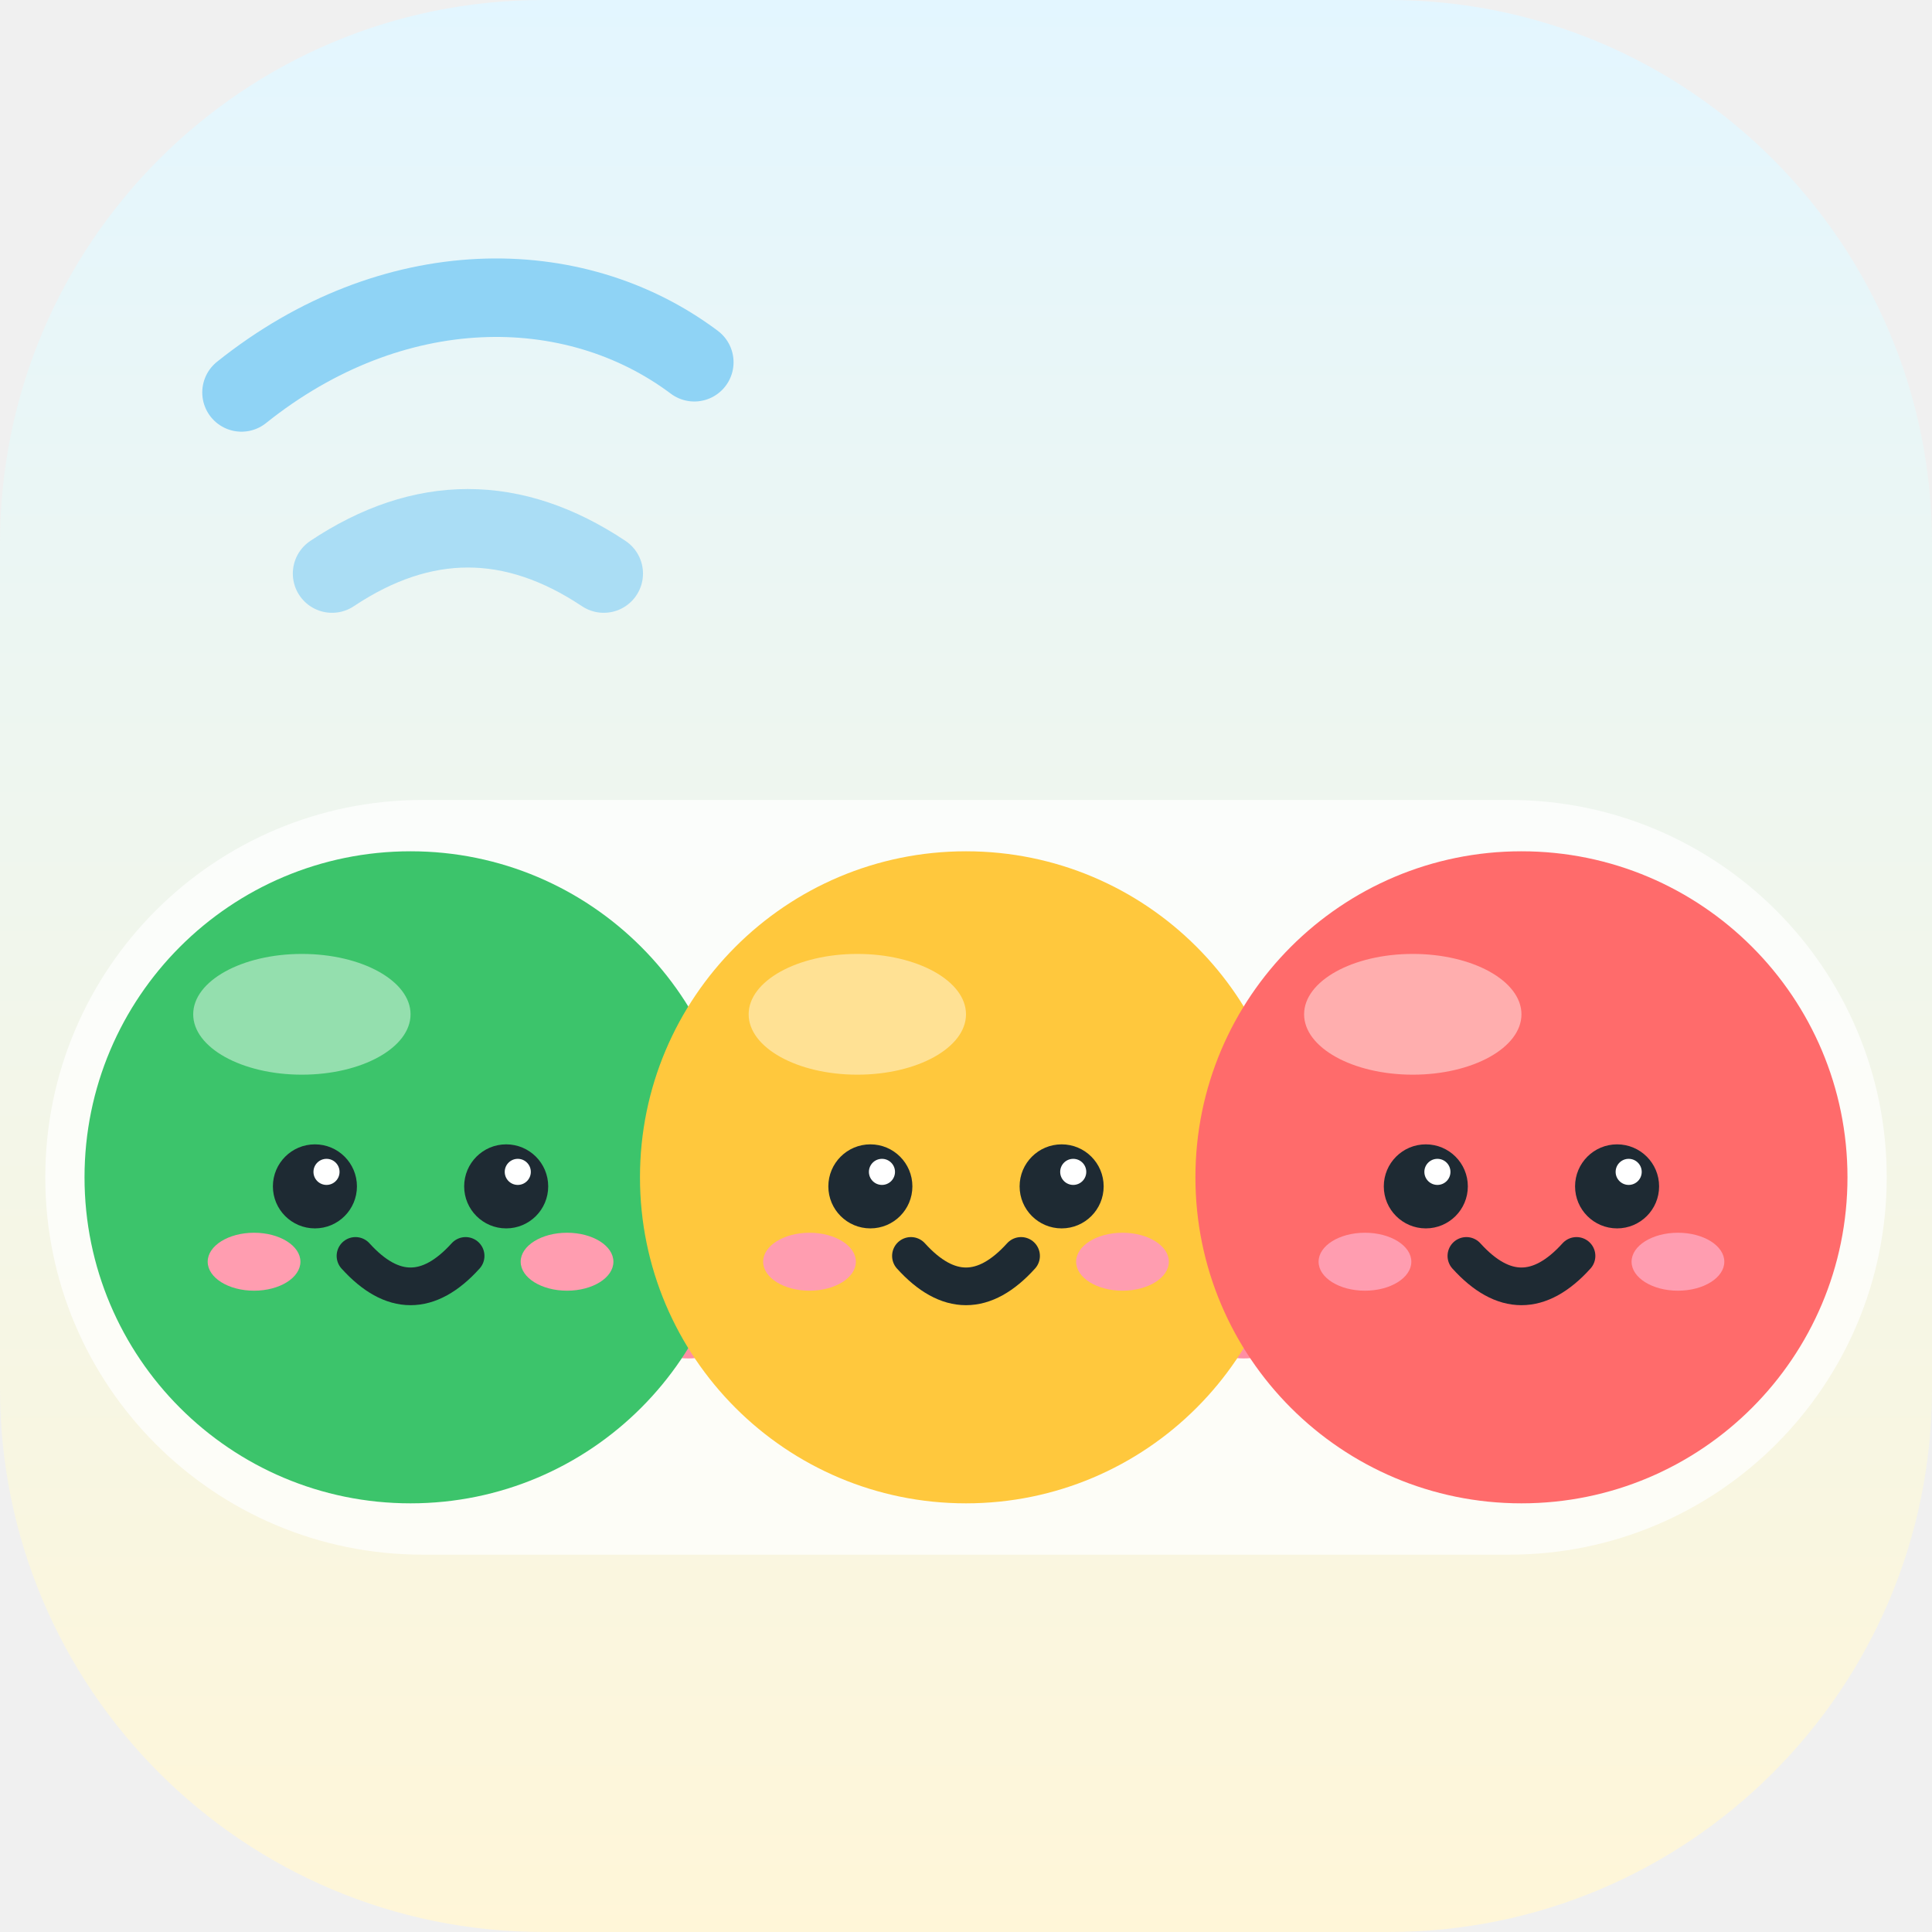
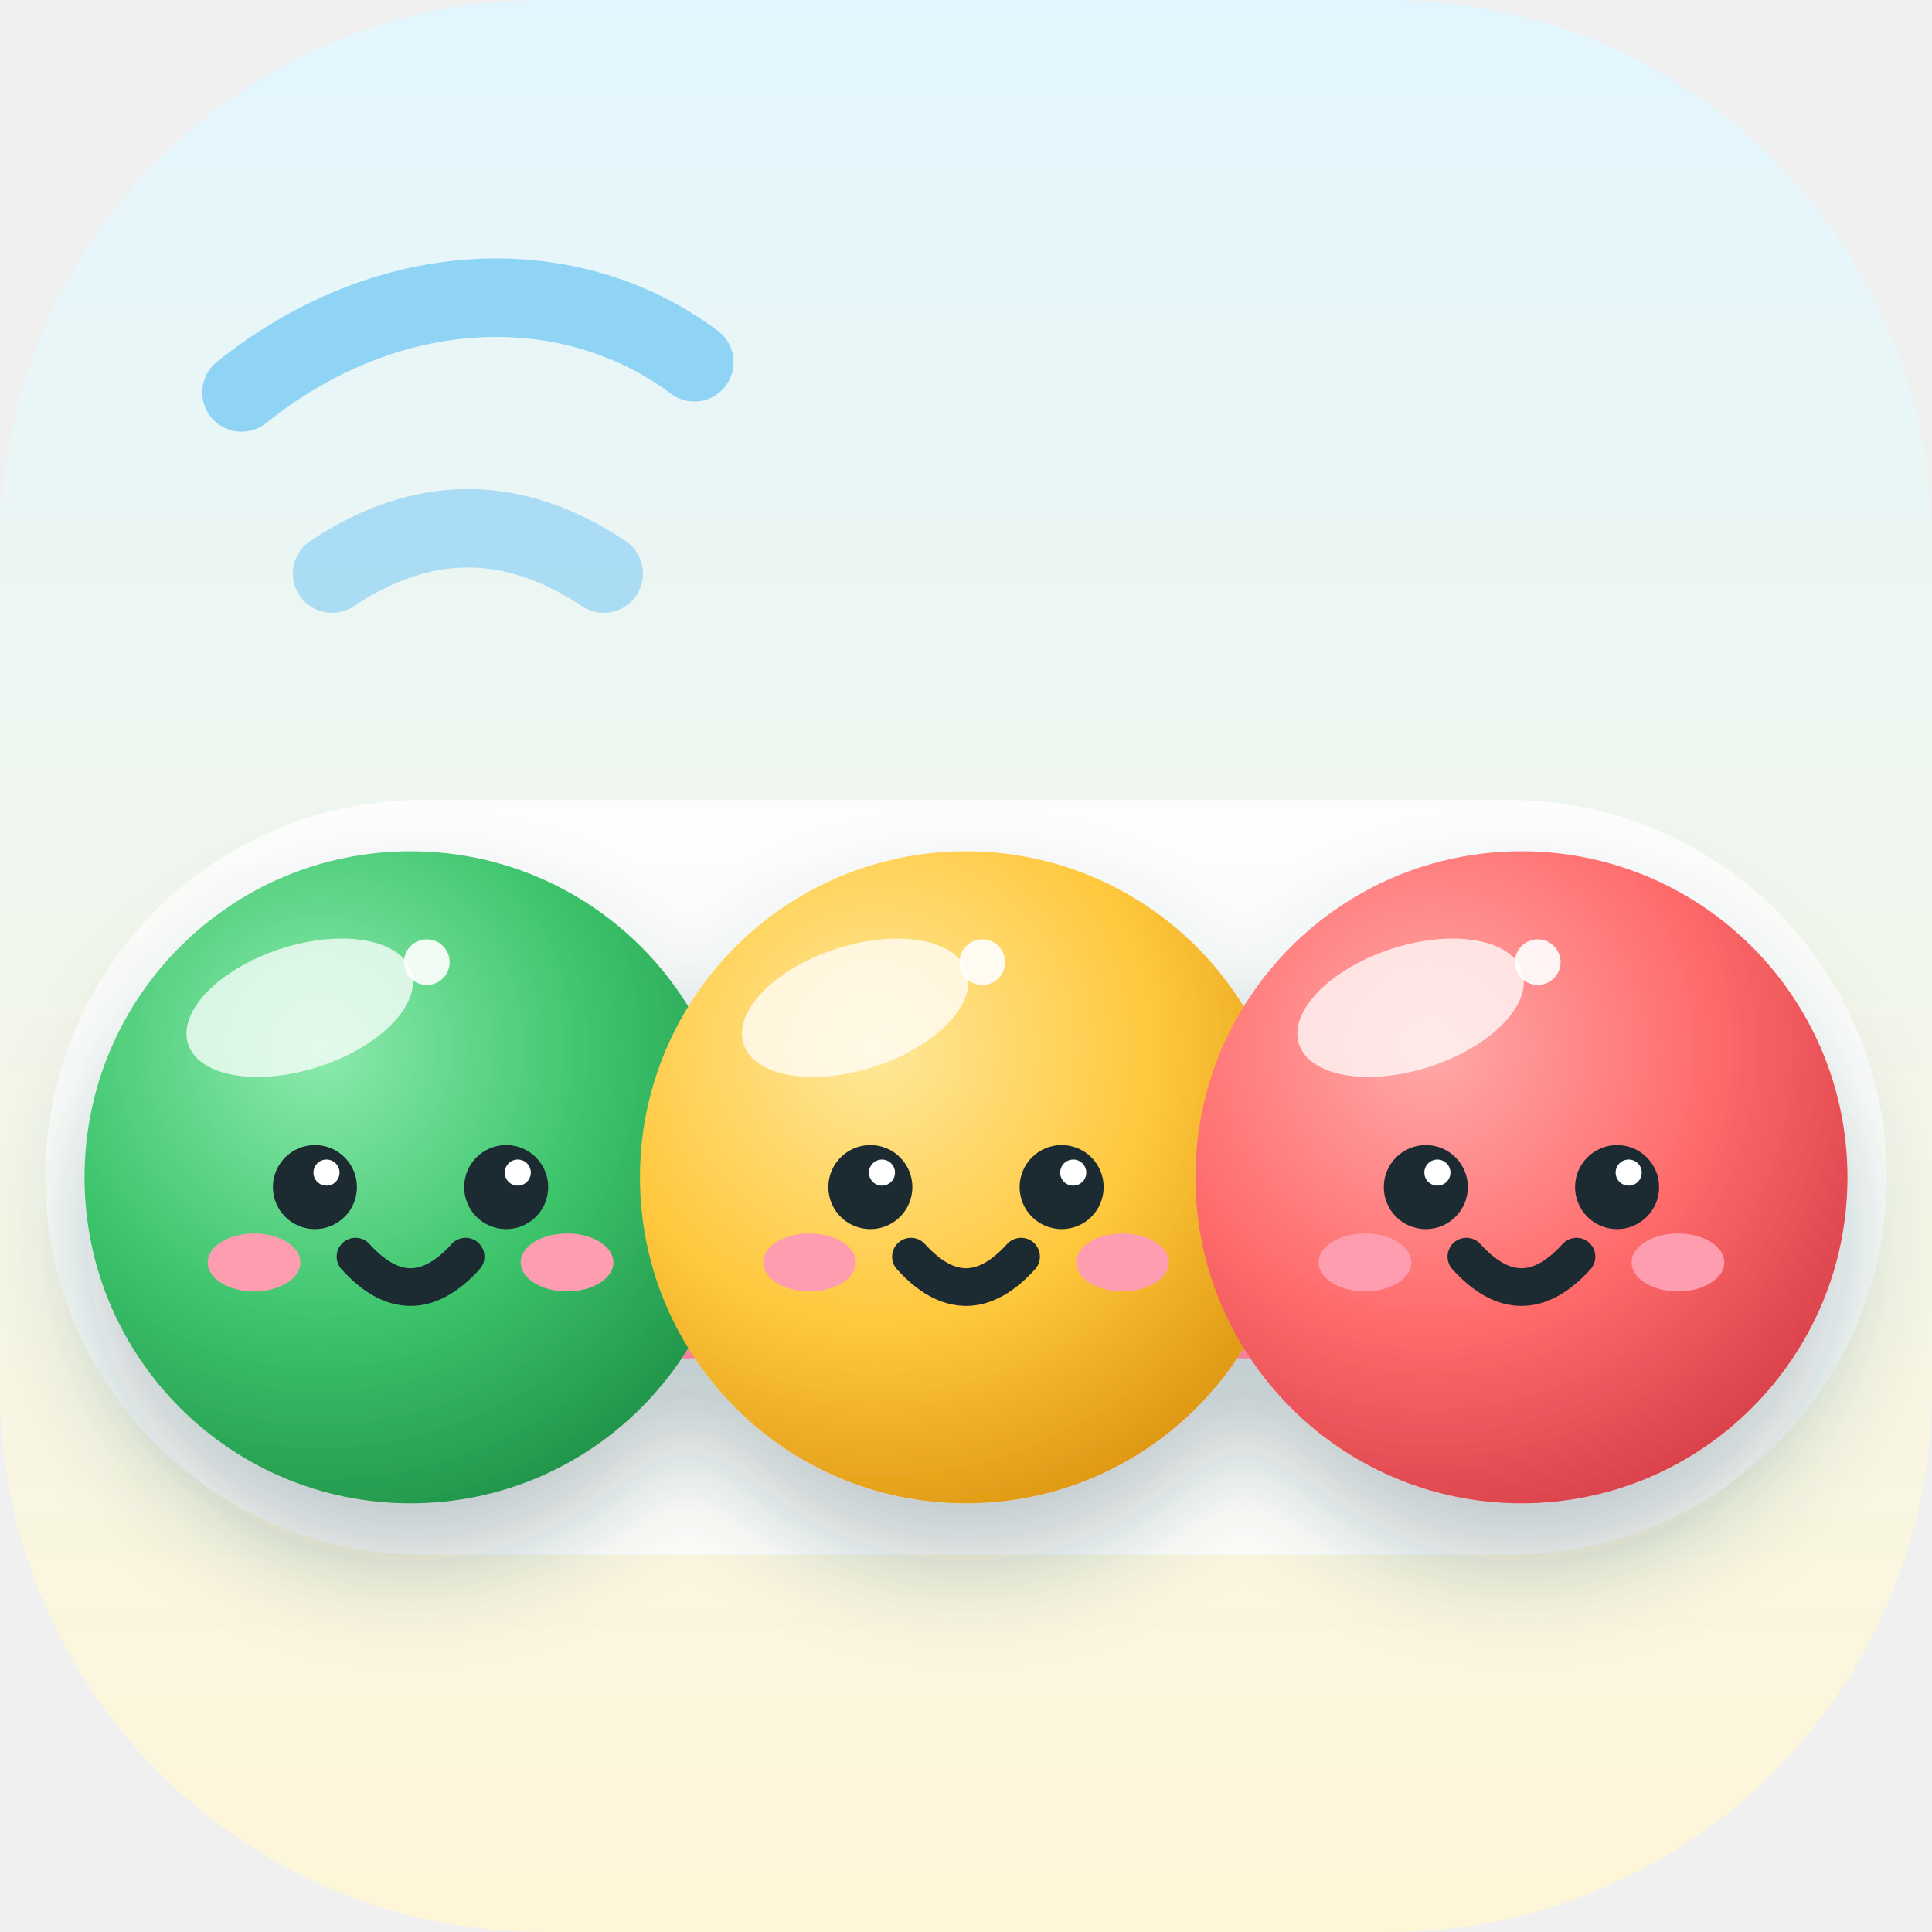
<svg xmlns="http://www.w3.org/2000/svg" viewBox="0 0 64 64" width="64" height="64" role="img" aria-label="서부온길이음">
  <g transform="translate(0 0) scale(1.0)">
    <defs>
      <linearGradient id="sgbg" x1="0" y1="0" x2="0" y2="1">
        <stop offset="0" stop-color="#E3F6FF" />
        <stop offset="1" stop-color="#FFF6D8" />
      </linearGradient>
+       <radialGradient id="sgbgxg" cx="36%" cy="30%" r="78%">
+         <stop offset="0" stop-color="#8DEBAE" />
+         <stop offset=".55" stop-color="#3CC46B" />
+         <stop offset="1" stop-color="#1F9148" />
+       </radialGradient>
+       <radialGradient id="sgbgxy" cx="36%" cy="30%" r="78%">
+         <stop offset="0" stop-color="#FFE89A" />
+         <stop offset=".55" stop-color="#FFC83D" />
+         <stop offset="1" stop-color="#DC9410" />
+       </radialGradient>
+       <radialGradient id="sgbgxr" cx="36%" cy="30%" r="78%">
+         <stop offset="0" stop-color="#FFA9A9" />
+         <stop offset=".55" stop-color="#FF6B6B" />
+         <stop offset="1" stop-color="#D63E48" />
+       </radialGradient>
+       <radialGradient id="sgbgxh" cx="40%" cy="35%" r="70%">
+         <stop offset="0" stop-color="#FFC2CE" />
+         <stop offset="1" stop-color="#F27C93" />
+       </radialGradient>
+       <filter id="sgbgxs" x="-20%" y="-20%" width="140%" height="150%">
+         <feDropShadow dx="0" dy="2" stdDeviation="1.6" flood-color="#1E4A60" flood-opacity=".28" />
+       </filter>
+       <linearGradient id="sgbgxp" x1="0" y1="0" x2="0" y2="1">
+         <stop offset="0" stop-color="#F6FBFE" />
+         <stop offset="1" stop-color="#D9ECF6" />
+       </linearGradient>
    </defs>
    <rect width="64" height="64" rx="18" fill="url(#sgbg)" />
    <path d="M8 13c5-4 11-4 15-1" fill="none" stroke="#8FD3F5" stroke-width="2.6" stroke-linecap="round" />
    <path d="M11 19c3-2 6-2 9 0" fill="none" stroke="#8FD3F5" stroke-width="2.6" stroke-linecap="round" opacity=".7" />
-     <rect x="1.5" y="26.5" width="61" height="25" rx="12.5" fill="#FFFFFF" opacity=".75" />
-     <circle cx="22.8" cy="42.5" r="2.5" fill="#FF8FA3" />
-     <circle cx="41.2" cy="42.5" r="2.5" fill="#FF8FA3" />
-     <circle cx="13.6" cy="39" r="10.8" fill="#3CC46B" />
-     <ellipse cx="10.0" cy="33.6" rx="3.6" ry="2" fill="#fff" opacity=".45" />
-     <circle cx="10.432" cy="39.3" r="1.392" fill="#1E2A33" />
-     <circle cx="16.768" cy="39.3" r="1.392" fill="#1E2A33" />
-     <circle cx="10.816" cy="38.82" r="0.432" fill="#fff" />
-     <circle cx="17.152" cy="38.82" r="0.432" fill="#fff" />
-     <path d="M11.776 41.604q1.824 2.016 3.648 0" fill="none" stroke="#1E2A33" stroke-width="1.248" stroke-linecap="round" />
-     <ellipse cx="8.416" cy="41.796" rx="1.536" ry="0.96" fill="#FF9DB0" />
-     <ellipse cx="18.784" cy="41.796" rx="1.536" ry="0.96" fill="#FF9DB0" />
-     <circle cx="32" cy="39" r="10.8" fill="#FFC83D" />
-     <ellipse cx="28.4" cy="33.6" rx="3.6" ry="2" fill="#fff" opacity=".45" />
-     <circle cx="28.832" cy="39.3" r="1.392" fill="#1E2A33" />
-     <circle cx="35.168" cy="39.3" r="1.392" fill="#1E2A33" />
-     <circle cx="29.216" cy="38.82" r="0.432" fill="#fff" />
-     <circle cx="35.552" cy="38.82" r="0.432" fill="#fff" />
-     <path d="M30.176 41.604q1.824 2.016 3.648 0" fill="none" stroke="#1E2A33" stroke-width="1.248" stroke-linecap="round" />
-     <ellipse cx="26.816" cy="41.796" rx="1.536" ry="0.96" fill="#FF9DB0" />
-     <ellipse cx="37.184" cy="41.796" rx="1.536" ry="0.96" fill="#FF9DB0" />
-     <circle cx="50.4" cy="39" r="10.8" fill="#FF6B6B" />
-     <ellipse cx="46.8" cy="33.6" rx="3.6" ry="2" fill="#fff" opacity=".45" />
-     <circle cx="47.232" cy="39.3" r="1.392" fill="#1E2A33" />
-     <circle cx="53.568" cy="39.3" r="1.392" fill="#1E2A33" />
-     <circle cx="47.616" cy="38.82" r="0.432" fill="#fff" />
-     <circle cx="53.952" cy="38.82" r="0.432" fill="#fff" />
-     <path d="M48.576 41.604q1.824 2.016 3.648 0" fill="none" stroke="#1E2A33" stroke-width="1.248" stroke-linecap="round" />
-     <ellipse cx="45.216" cy="41.796" rx="1.536" ry="0.96" fill="#FF9DB0" />
-     <ellipse cx="55.584" cy="41.796" rx="1.536" ry="0.96" fill="#FF9DB0" />
+     <rect x="1.5" y="26.5" width="61" height="25" rx="12.5" fill="#FFFFFF" opacity=".8" />
+     <g filter="url(#sgbgxs)">
+       <circle cx="22.8" cy="42.5" r="2.5" fill="url(#sgbgxh)" />
+       <circle cx="41.2" cy="42.5" r="2.5" fill="url(#sgbgxh)" />
+       <circle cx="13.6" cy="39" r="10.8" fill="url(#sgbgxg)" />
+       <ellipse cx="9.928" cy="33.384" rx="3.888" ry="2.052" fill="#fff" opacity=".75" transform="rotate(-18 9.928 33.384)" />
+       <circle cx="14.14" cy="31.872" r="0.756" fill="#fff" opacity=".9" />
+       <circle cx="10.432" cy="39.324" r="1.392" fill="#1E2A33" />
+       <circle cx="16.768" cy="39.324" r="1.392" fill="#1E2A33" />
+       <circle cx="10.816" cy="38.844" r="0.432" fill="#fff" />
+       <circle cx="17.152" cy="38.844" r="0.432" fill="#fff" />
+       <path d="M11.776 41.628q1.824 2.016 3.648 0" fill="none" stroke="#1E2A33" stroke-width="1.248" stroke-linecap="round" />
+       <ellipse cx="8.416" cy="41.82" rx="1.536" ry="0.96" fill="#FF9DB0" />
+       <ellipse cx="18.784" cy="41.82" rx="1.536" ry="0.96" fill="#FF9DB0" />
+       <circle cx="32" cy="39" r="10.8" fill="url(#sgbgxy)" />
+       <ellipse cx="28.328" cy="33.384" rx="3.888" ry="2.052" fill="#fff" opacity=".75" transform="rotate(-18 28.328 33.384)" />
+       <circle cx="32.54" cy="31.872" r="0.756" fill="#fff" opacity=".9" />
+       <circle cx="28.832" cy="39.324" r="1.392" fill="#1E2A33" />
+       <circle cx="35.168" cy="39.324" r="1.392" fill="#1E2A33" />
+       <circle cx="29.216" cy="38.844" r="0.432" fill="#fff" />
+       <circle cx="35.552" cy="38.844" r="0.432" fill="#fff" />
+       <path d="M30.176 41.628q1.824 2.016 3.648 0" fill="none" stroke="#1E2A33" stroke-width="1.248" stroke-linecap="round" />
+       <ellipse cx="26.816" cy="41.82" rx="1.536" ry="0.96" fill="#FF9DB0" />
+       <ellipse cx="37.184" cy="41.82" rx="1.536" ry="0.96" fill="#FF9DB0" />
+       <circle cx="50.4" cy="39" r="10.8" fill="url(#sgbgxr)" />
+       <ellipse cx="46.728" cy="33.384" rx="3.888" ry="2.052" fill="#fff" opacity=".75" transform="rotate(-18 46.728 33.384)" />
+       <circle cx="50.94" cy="31.872" r="0.756" fill="#fff" opacity=".9" />
+       <circle cx="47.232" cy="39.324" r="1.392" fill="#1E2A33" />
+       <circle cx="53.568" cy="39.324" r="1.392" fill="#1E2A33" />
+       <circle cx="47.616" cy="38.844" r="0.432" fill="#fff" />
+       <circle cx="53.952" cy="38.844" r="0.432" fill="#fff" />
+       <path d="M48.576 41.628q1.824 2.016 3.648 0" fill="none" stroke="#1E2A33" stroke-width="1.248" stroke-linecap="round" />
+       <ellipse cx="45.216" cy="41.82" rx="1.536" ry="0.96" fill="#FF9DB0" />
+       <ellipse cx="55.584" cy="41.82" rx="1.536" ry="0.96" fill="#FF9DB0" />
+     </g>
  </g>
</svg>
